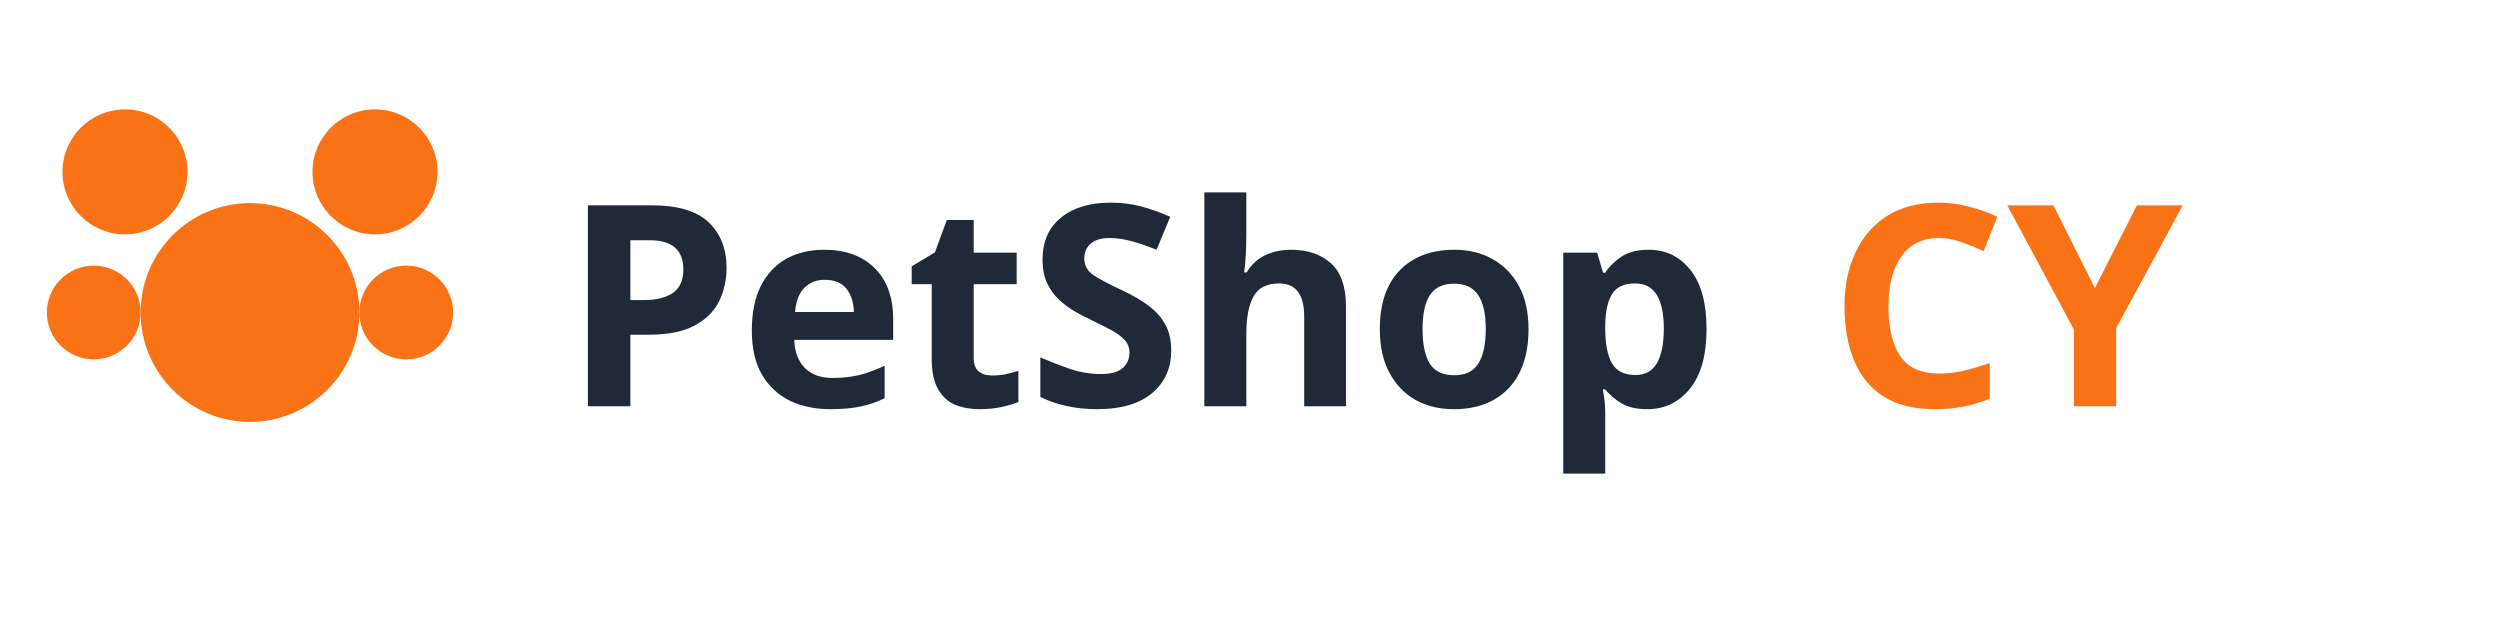
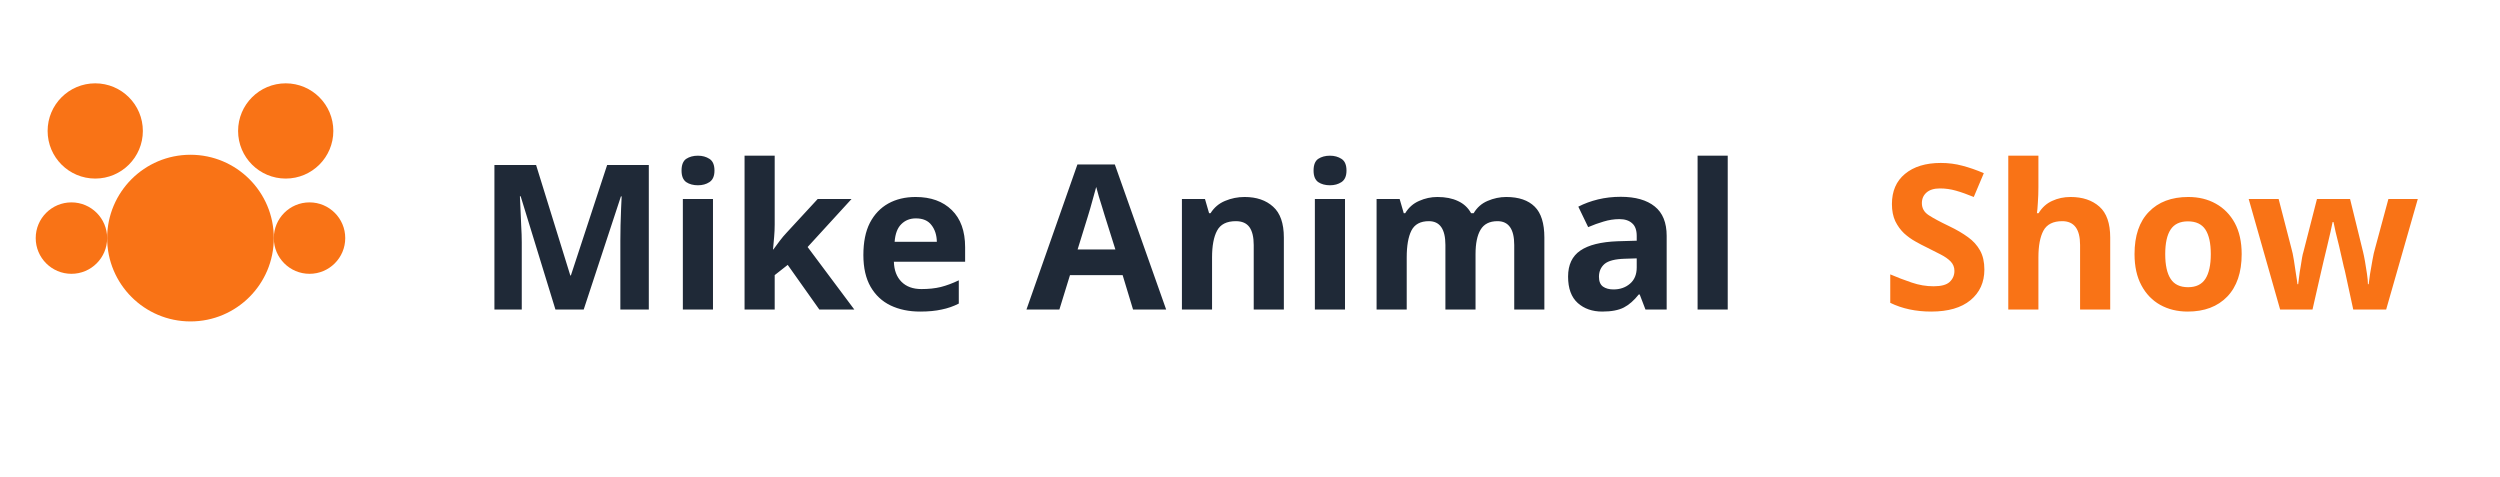
- <svg xmlns="http://www.w3.org/2000/svg" viewBox="0 0 160 40" fill="none">
+ <svg xmlns="http://www.w3.org/2000/svg" viewBox="0 0 210 40" fill="none">
  <circle cx="16" cy="20" r="7" fill="#f97316" />
  <circle cx="8" cy="11" r="4" fill="#f97316" />
  <circle cx="24" cy="11" r="4" fill="#f97316" />
  <circle cx="6" cy="20" r="3" fill="#f97316" />
  <circle cx="26" cy="20" r="3" fill="#f97316" />
-   <text x="36" y="26" font-family="system-ui, sans-serif" font-weight="700" font-size="18" fill="#1f2937">PetShop</text>
-   <text x="117" y="26" font-family="system-ui, sans-serif" font-weight="700" font-size="18" fill="#f97316">CY</text>
+   <text x="40" y="26" font-family="system-ui, sans-serif" font-weight="700" font-size="17" fill="#1f2937">Mike Animal</text>
+   <text x="158" y="26" font-family="system-ui, sans-serif" font-weight="700" font-size="17" fill="#f97316">Show</text>
</svg>
